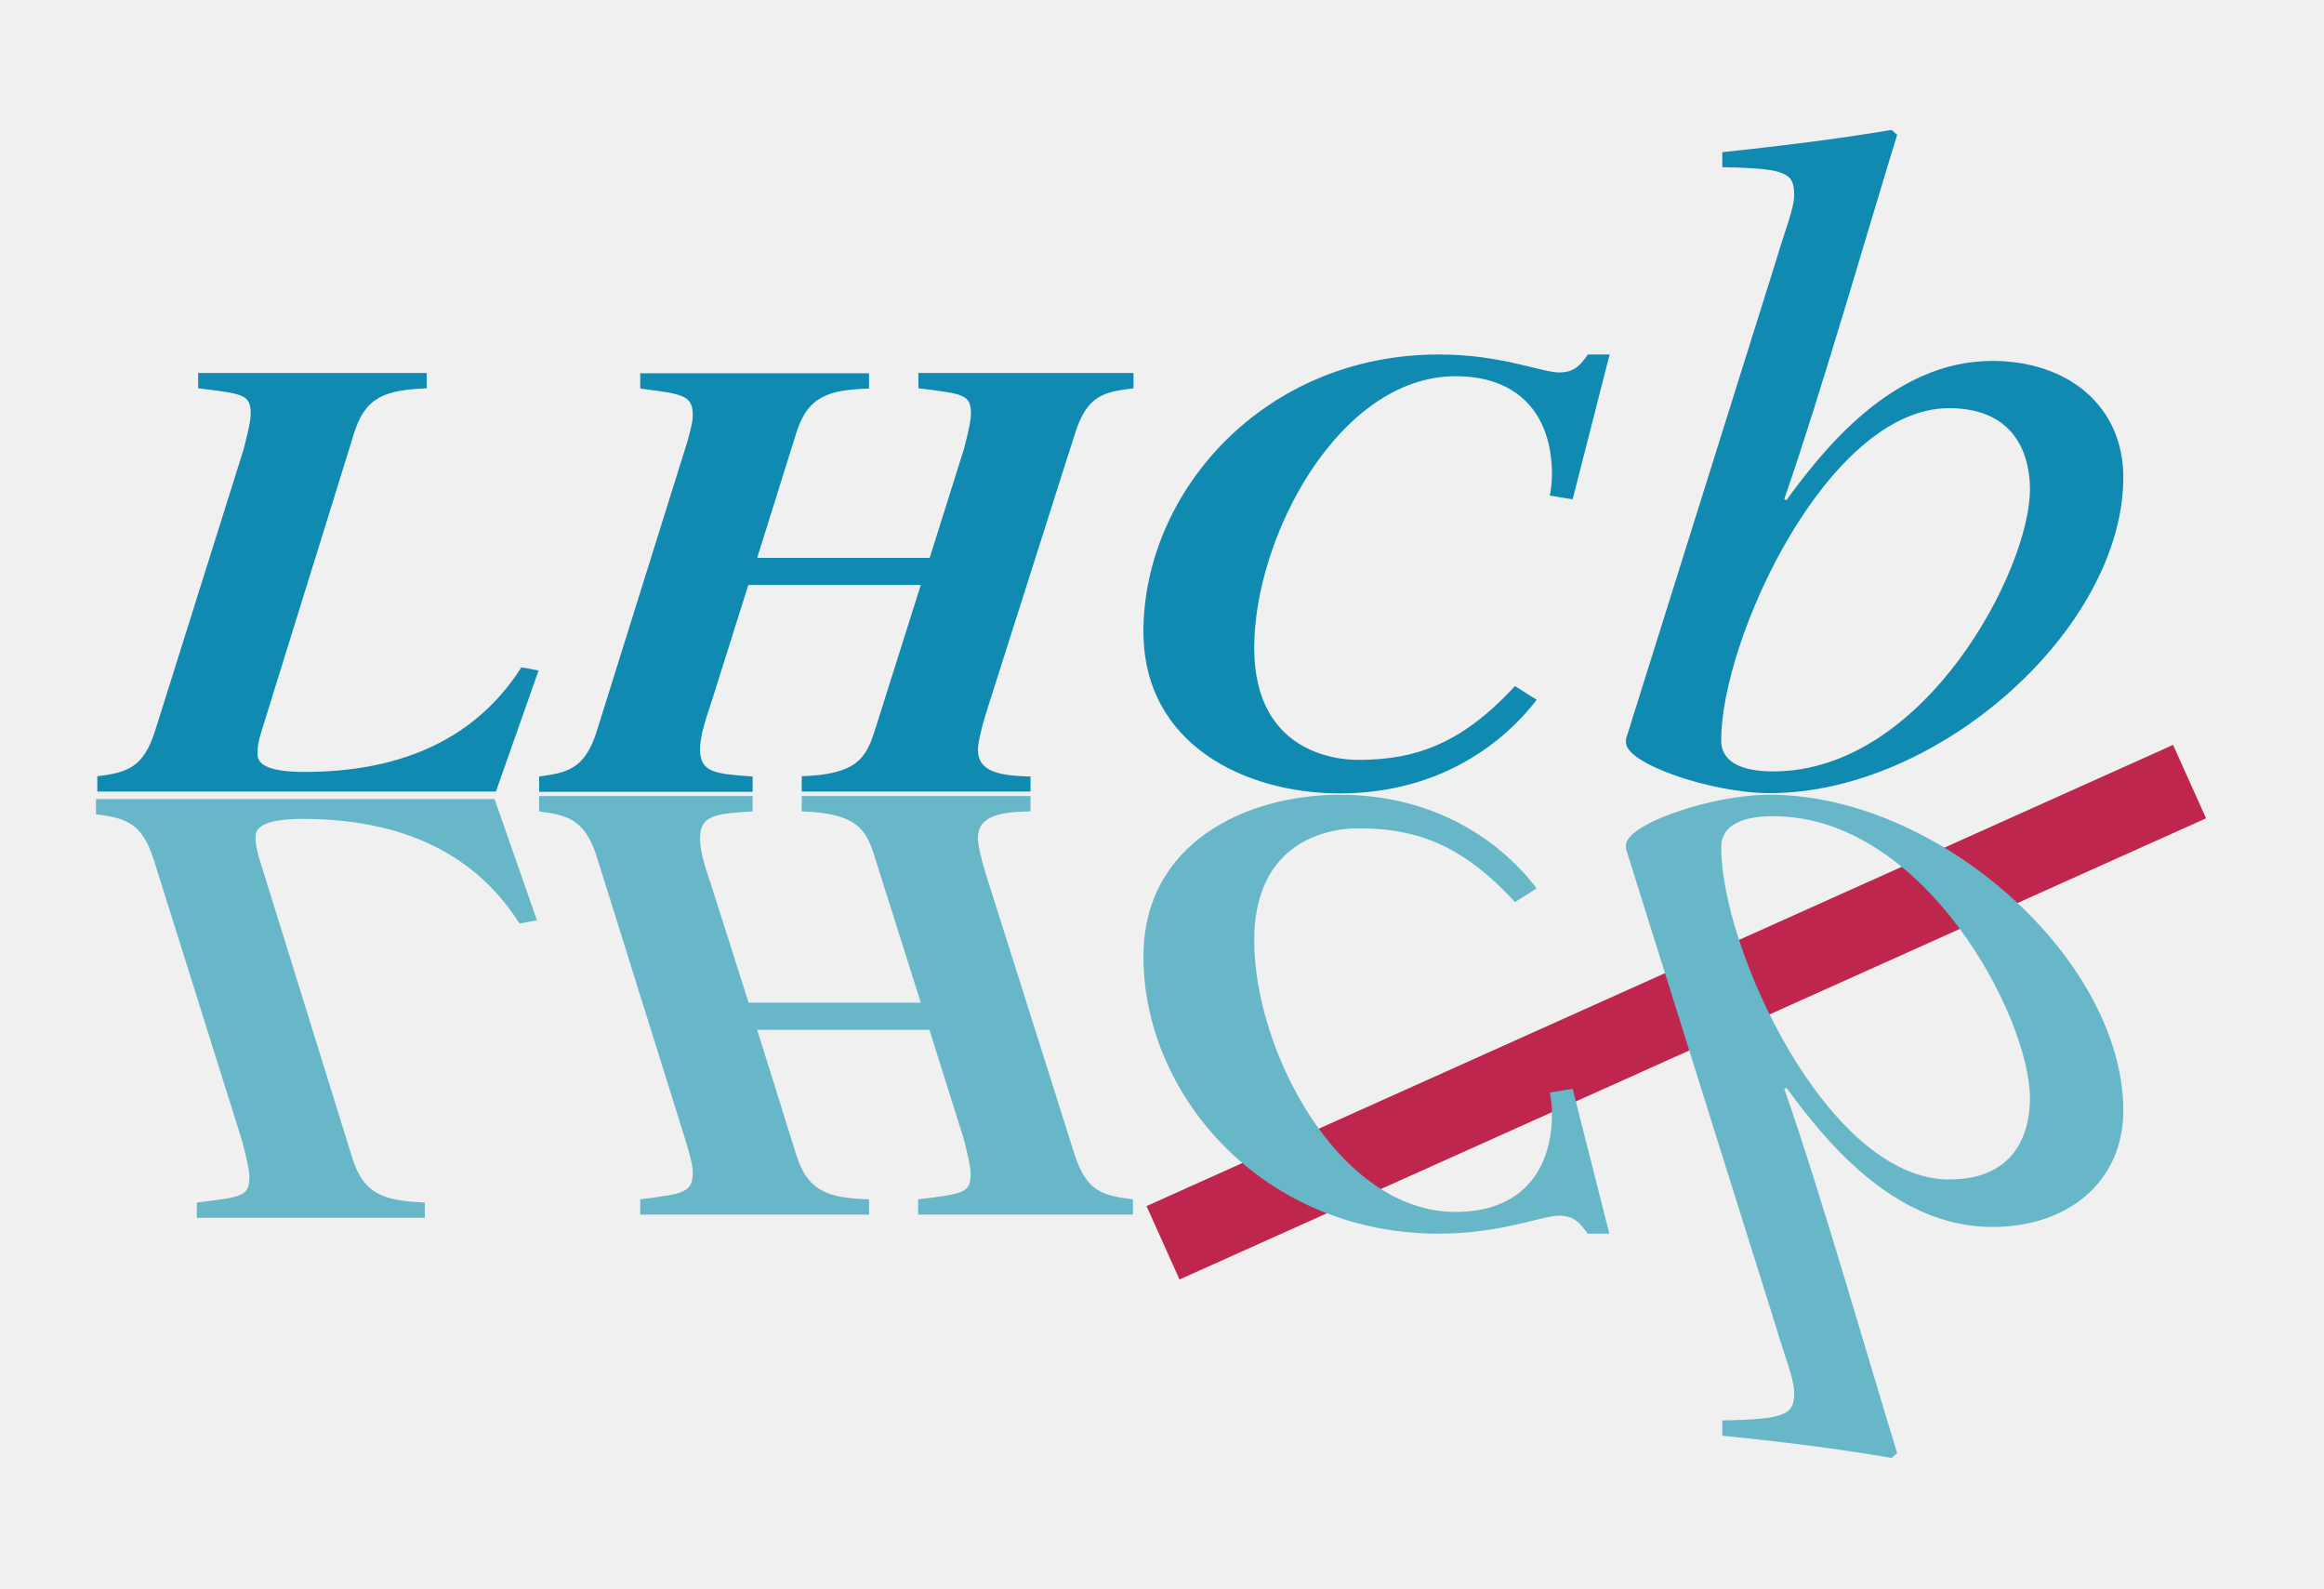
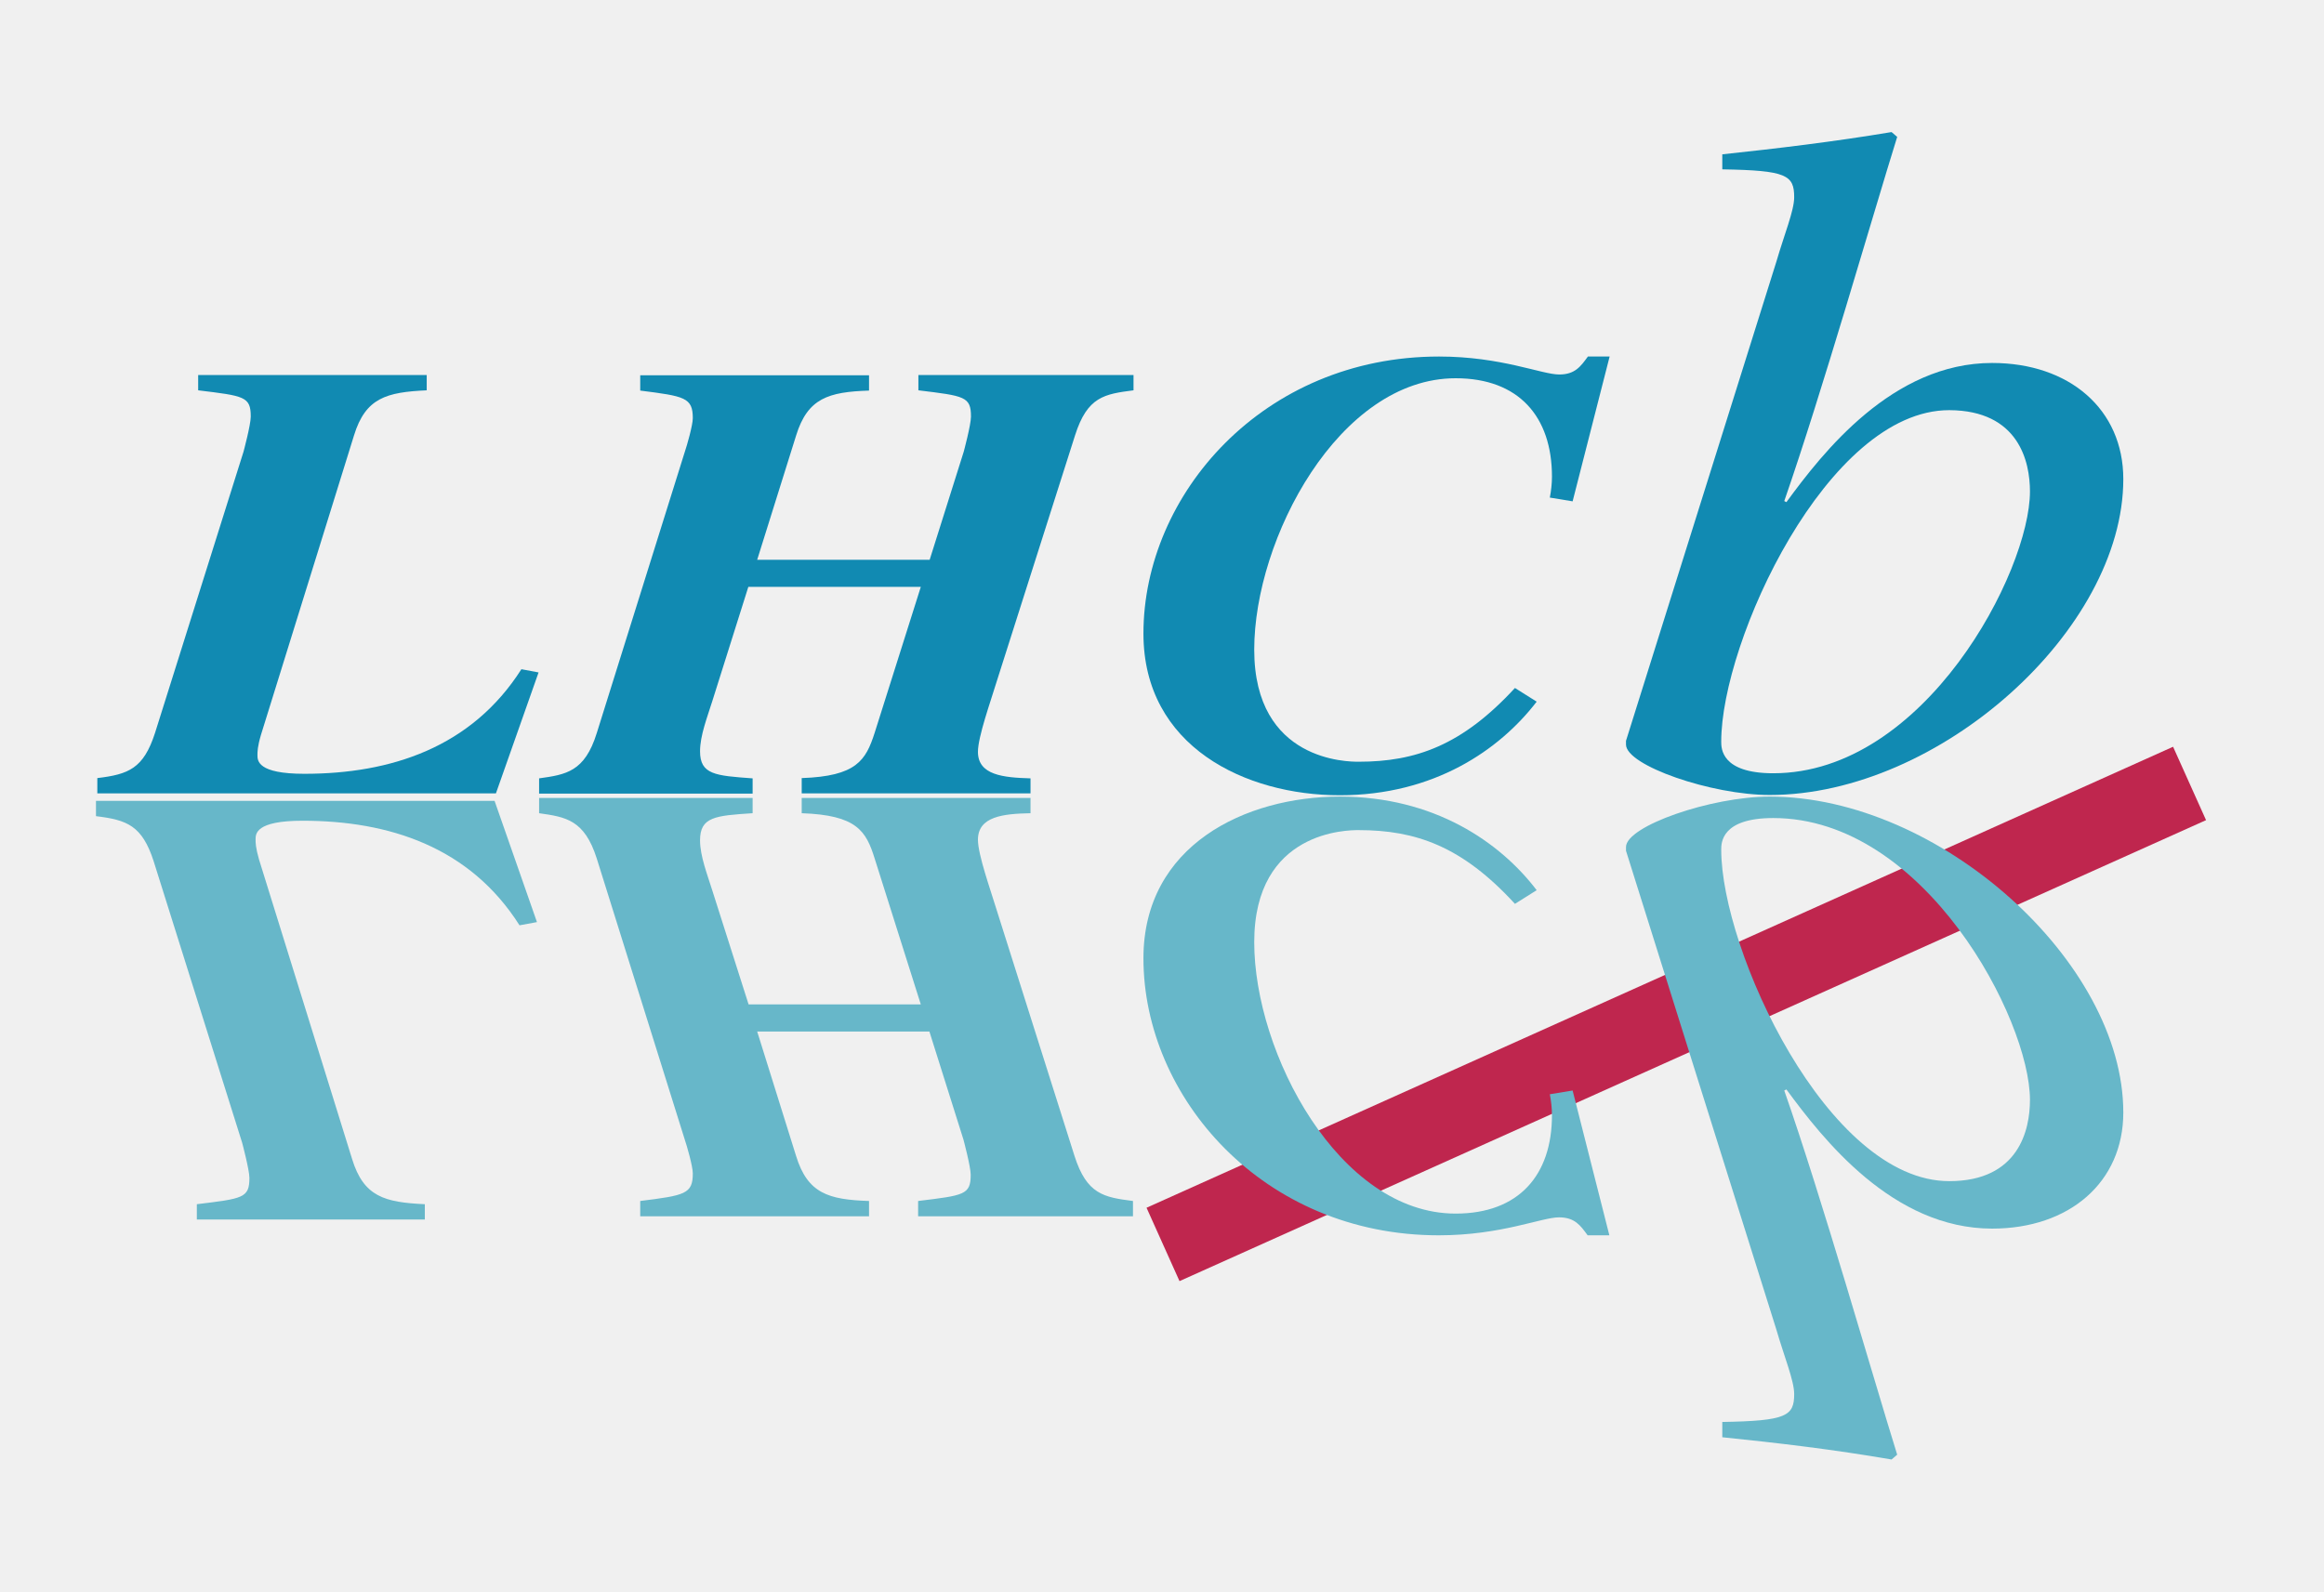
- <svg xmlns="http://www.w3.org/2000/svg" version="1.1" id="svg2" x="0px" y="0px" viewBox="0 0 108.3 74" style="enable-background:new 0 0 108.3 74;" xml:space="preserve">
+ <svg xmlns="http://www.w3.org/2000/svg" version="1.1" id="svg2" x="0px" y="0px" viewBox="0 0 108.3 74" width="108px" height="74px" style="enable-background:new 0 0 108.3 74;" xml:space="preserve">
  <style type="text/css">
	.st0{fill:#FFFFFF;}
	.st1{fill:none;stroke:#BF264E;stroke-width:30;stroke-linejoin:round;stroke-miterlimit:10;}
	.st2{fill:#118AB2;}
	.st3{fill:#67B7C9;}
</style>
  <defs>
	
	
		</defs>
  <g id="g11" transform="matrix(1.25,0,0,-1.25,-0.4648437,74.56588)">
    <g id="g13" transform="scale(0.1,0.1)">
      <path id="path17" class="st0" d="M437.3,133.3l382.7,171.9" />
      <path id="path19" class="st1" d="M437.3,133.3l382.7,171.9" />
      <path id="path23" class="st2" d="M188.6,301.5H40v5.7c11.6,1.4,17.2,3.5,21.5,16.8l33,104.9c0,0,2.7,10,2.7,13.1    c0,7.5-2.4,7.7-19.6,9.8v5.7h85.2v-5.7c-15-0.7-22.8-2.8-27.1-16.8L101,323.3c-1.3-4.4-1.3-6.3-1.3-7.5c0-2.1,0-7,17.5-7    c32.2,0,62.3,9.8,80.9,39l6.4-1.2L188.6,301.5" />
      <path id="path25" class="st2" d="M387.9,301.5h-85.3v5.7c20.4,0.7,23.9,6.6,27.2,16.9l17.2,54.4h-64.3L269.3,336    c-1.9-6.1-4.6-12.9-4.6-18.8c0-8.7,5.7-9.1,19.6-10.1v-5.7h-79.6v5.7c10,1.4,17,2.4,21.5,16.9l32.8,104.8c0.8,2.3,3,10,3,12.6    c0,7.7-3,8.2-19.6,10.3v5.7h85.3v-5.7c-15.1-0.5-22.9-2.8-27.2-16.8L286,388.6h64.3l12.7,40.3c0,0,2.7,10,2.7,13.1    c0,7.5-2.4,7.7-19.6,9.8v5.7h80.2v-5.7c-10.8-1.4-17.2-2.3-21.8-16.8L375,342.3c-1.9-6.3-6.7-19.7-6.7-25.3    c0-8.7,9.4-9.6,19.6-9.9V301.5" />
      <path id="path27" class="st2" d="M590,410.4l-8.5,1.4c0.5,2.5,0.8,5.3,0.8,7.8c0,22.4-12.4,36.7-35.9,36.7    c-43.5,0-75.1-59.9-75.1-101.2c0-41.8,35.1-41.8,38.9-41.8c21.3,0,38.6,6.1,58.3,27.5l8.1-5.1c-13.8-18-38.3-34.9-73.4-34.9    c-35.1,0-73.2,18.1-73.2,60.3c0,51.8,44.6,103.3,110.2,103.3c23.2,0,38.3-6.7,44.8-6.7c5.9,0,8,3,10.7,6.7h8.1L590,410.4" />
      <path id="path29" class="st2" d="M760.5,414.1c0-29.9-39.2-105.1-95.7-105.1c-19.4,0-19.4,9.3-19.4,11.8    c0,37.4,39.6,123.6,85,123.6C756.4,444.3,760.5,425.1,760.5,414.1z M645.8,534.2c23.9-0.4,26.8-2.1,26.8-10.4    c0-5-3.7-13.9-6.6-23.9l-56.1-178.8v-1.4c0-7.8,31.8-18.8,53.6-18.8c63.1,0,131.8,61.5,131.8,117.8c0,26-20.1,43.3-48.9,43.3    c-37.1,0-63.1-33.3-76.7-51.9l-0.8,0.4c14,40.3,33,106.6,42.1,135.8l-2.1,1.8c-21.5-3.6-42.5-6.1-63.1-8.3V534.2" />
      <path id="path31" class="st3" d="M203.9,253.5l-6.5-1.2c-18.5,29.2-48.6,39-80.9,39c-17.5,0-17.5-4.9-17.5-7c0-1.2,0-3,1.3-7.5    l34.7-111.7c4.3-14,12.1-16.1,27.1-16.8v-5.7H77.1v5.7c17.2,2.1,19.6,2.3,19.6,9.8c0,3-2.7,13.1-2.7,13.1L61,276.2    c-4.3,13.3-9.9,15.4-21.5,16.8v5.7h148.6L203.9,253.5" />
      <path id="path33" class="st3" d="M387.9,294.1c-10.2-0.2-19.6-1.2-19.6-9.9c0-5.6,4.8-19,6.7-25.3l29.3-92.6    c4.6-14.4,11-15.4,21.8-16.8v-5.7H346v5.7c17.2,2.1,19.6,2.3,19.6,9.8c0,3-2.7,13.1-2.7,13.1l-12.7,40.3H286l14.5-46.4    c4.3-14,12.1-16.3,27.2-16.8v-5.7h-85.3v5.7c16.7,2.1,19.6,2.6,19.6,10.3c0,2.6-2.2,10.3-3,12.6l-32.8,104.8    c-4.6,14.5-11.6,15.5-21.5,16.9v5.7h79.6v-5.7c-14-0.9-19.6-1.4-19.6-10.1c0-5.9,2.7-12.7,4.6-18.8l13.5-42.4H347l-17.2,54.4    c-3.2,10.3-6.7,16.2-27.2,16.9v5.7h85.3V294.1" />
      <path id="path35" class="st3" d="M603.7,136.7h-8.1c-2.7,3.7-4.8,6.7-10.7,6.7c-6.4,0-21.6-6.7-44.8-6.7    C474.6,136.7,430,188.2,430,240c0,42.2,38.1,60.3,73.2,60.3c35.1,0,59.7-16.9,73.4-34.9l-8.1-5.1c-19.7,21.5-37,27.5-58.3,27.5    c-3.8,0-38.9,0-38.9-41.8c0-41.3,31.6-101.2,75.1-101.2c23.5,0,35.9,14.3,35.9,36.7c0,2.5-0.3,5.3-0.8,7.8l8.5,1.4L603.7,136.7" />
      <path id="path37" class="st3" d="M730.4,156.9c-45.4,0-85,86.2-85,123.6c0,2.5,0,11.8,19.4,11.8c56.5,0,95.7-75.1,95.7-105.1    C760.5,176.1,756.4,156.9,730.4,156.9L730.4,156.9z M645.8,61.4c20.6-2.1,41.7-4.6,63.1-8.3l2.1,1.8c-9.1,29.2-28,95.5-42.1,135.8    l0.8,0.4c13.6-18.5,39.6-51.9,76.7-51.9c28.8,0,48.9,17.3,48.9,43.3c0,56.3-68.7,117.8-131.8,117.8c-21.9,0-53.6-11-53.6-18.8    v-1.4L666,101.4c2.9-10,6.6-18.9,6.6-23.9c0-8.2-2.9-10-26.8-10.4V61.4" />
    </g>
  </g>
</svg>
